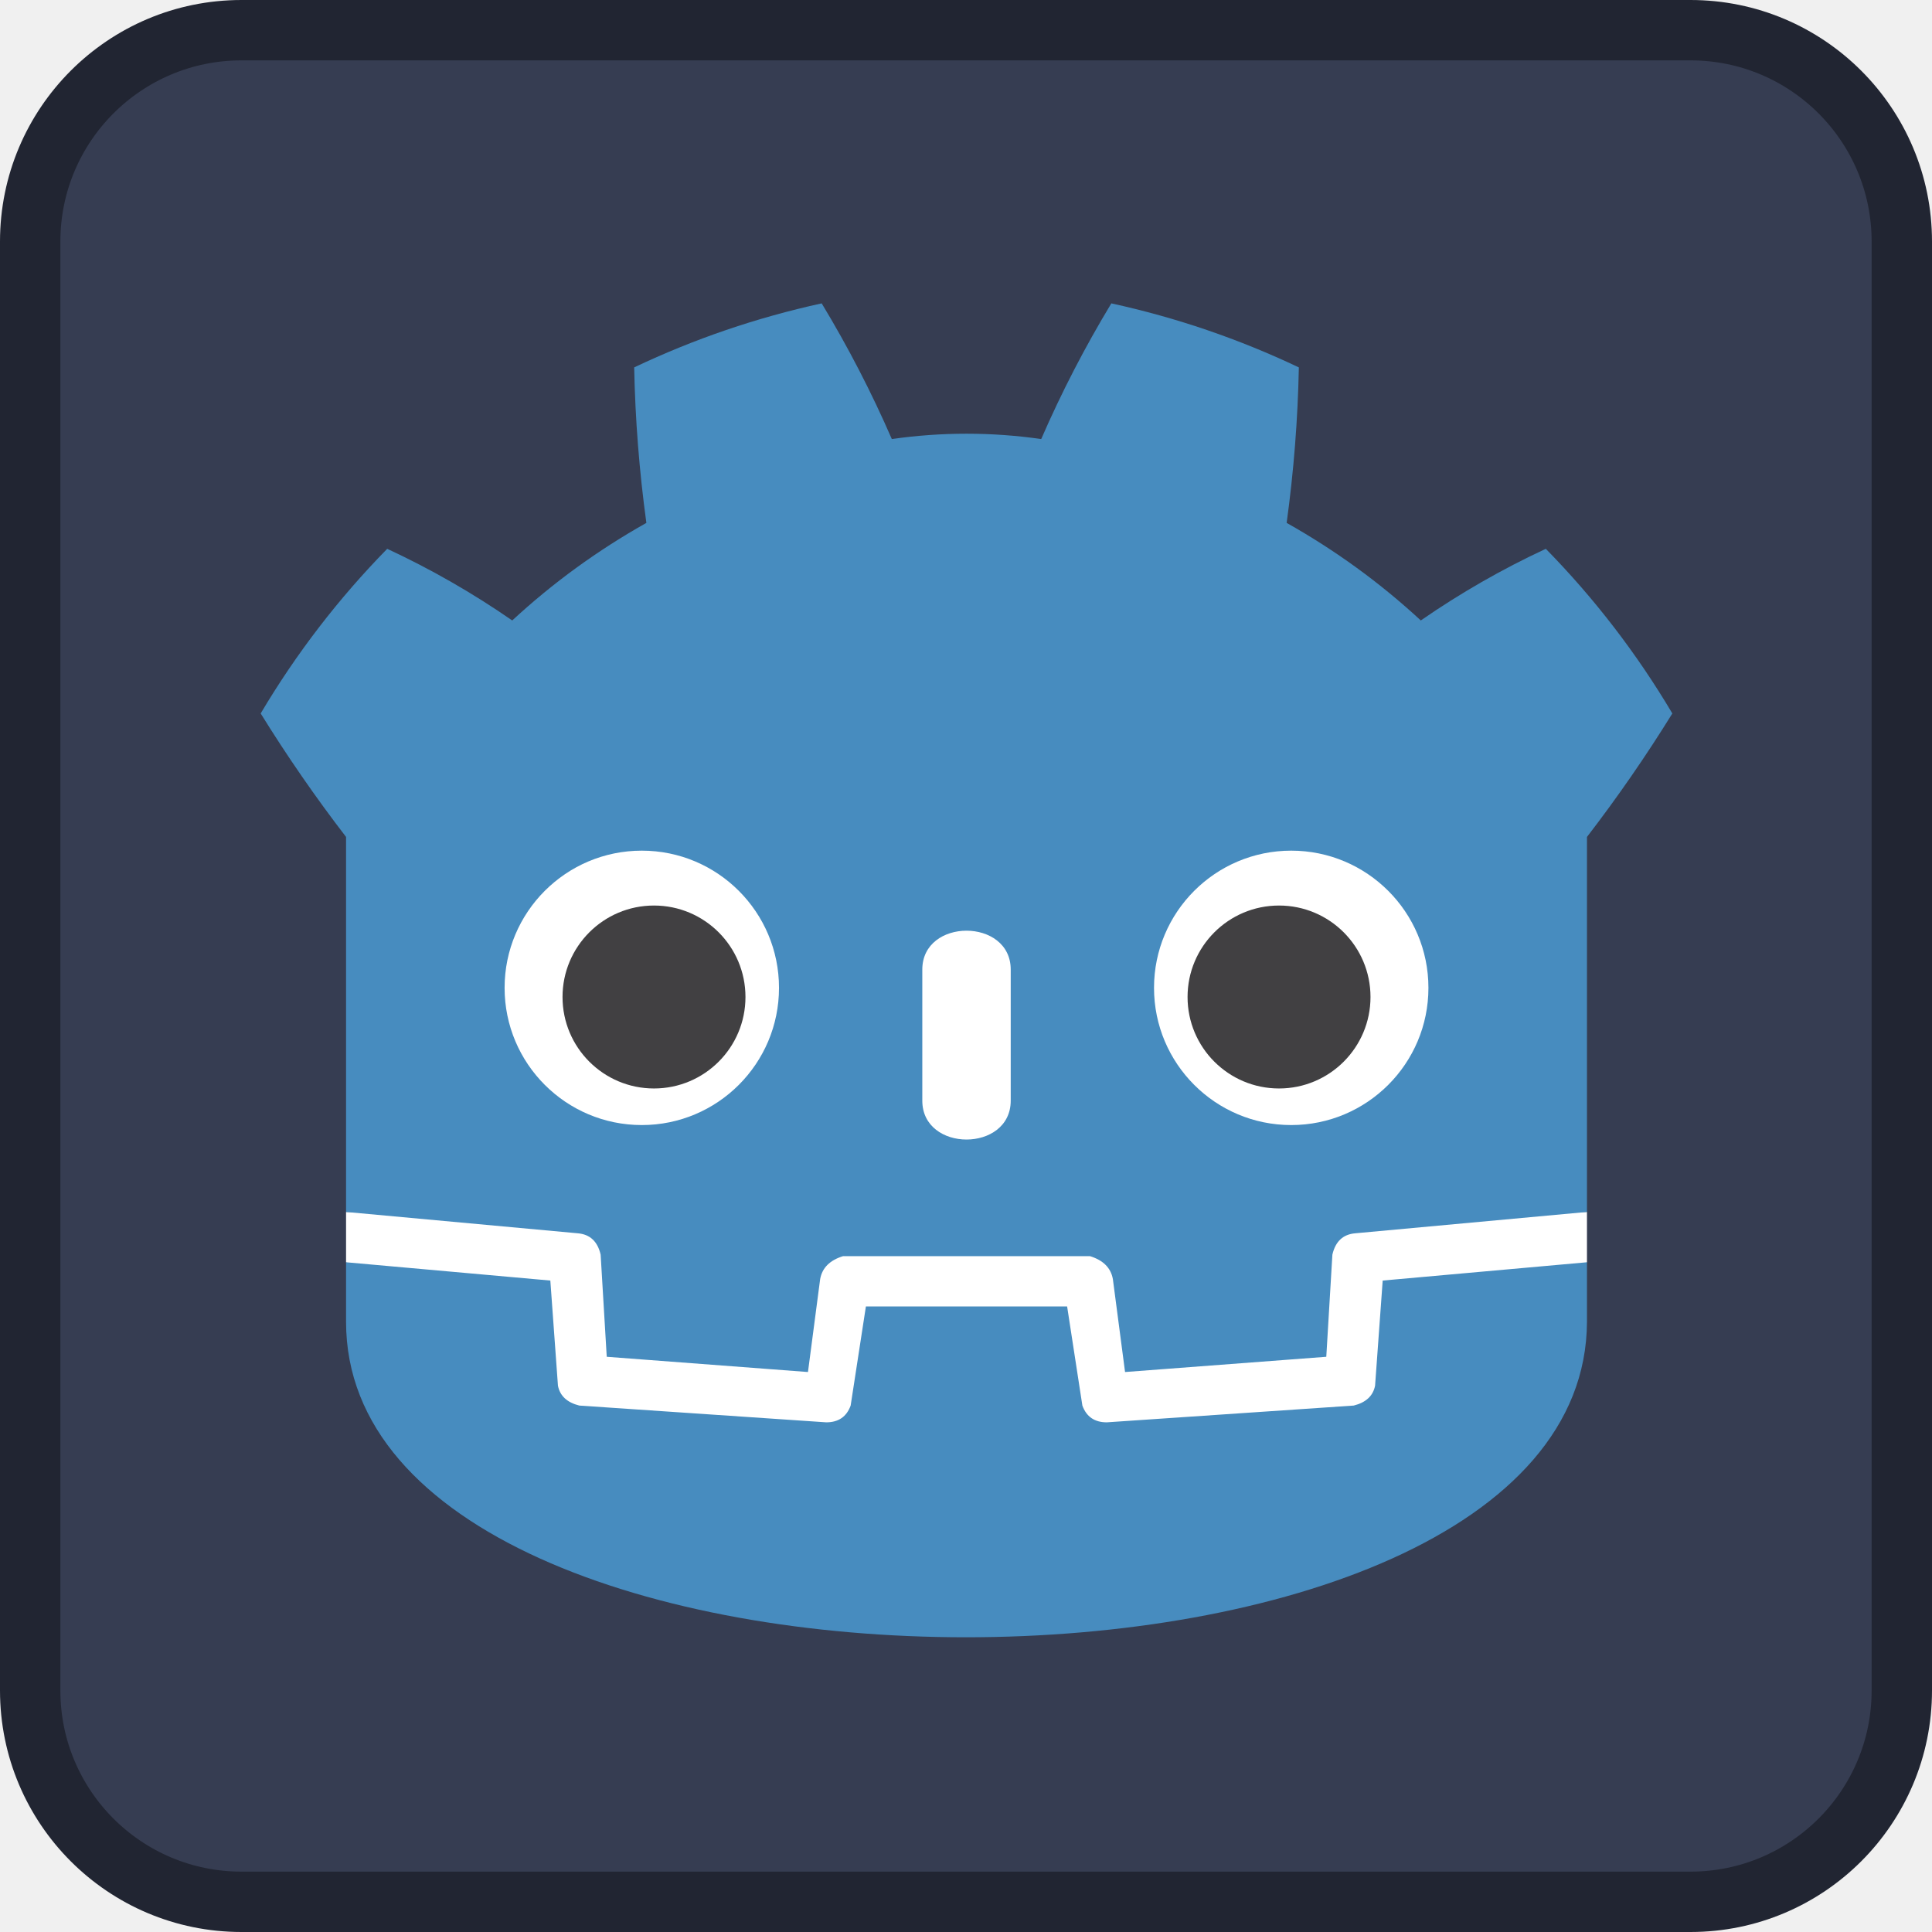
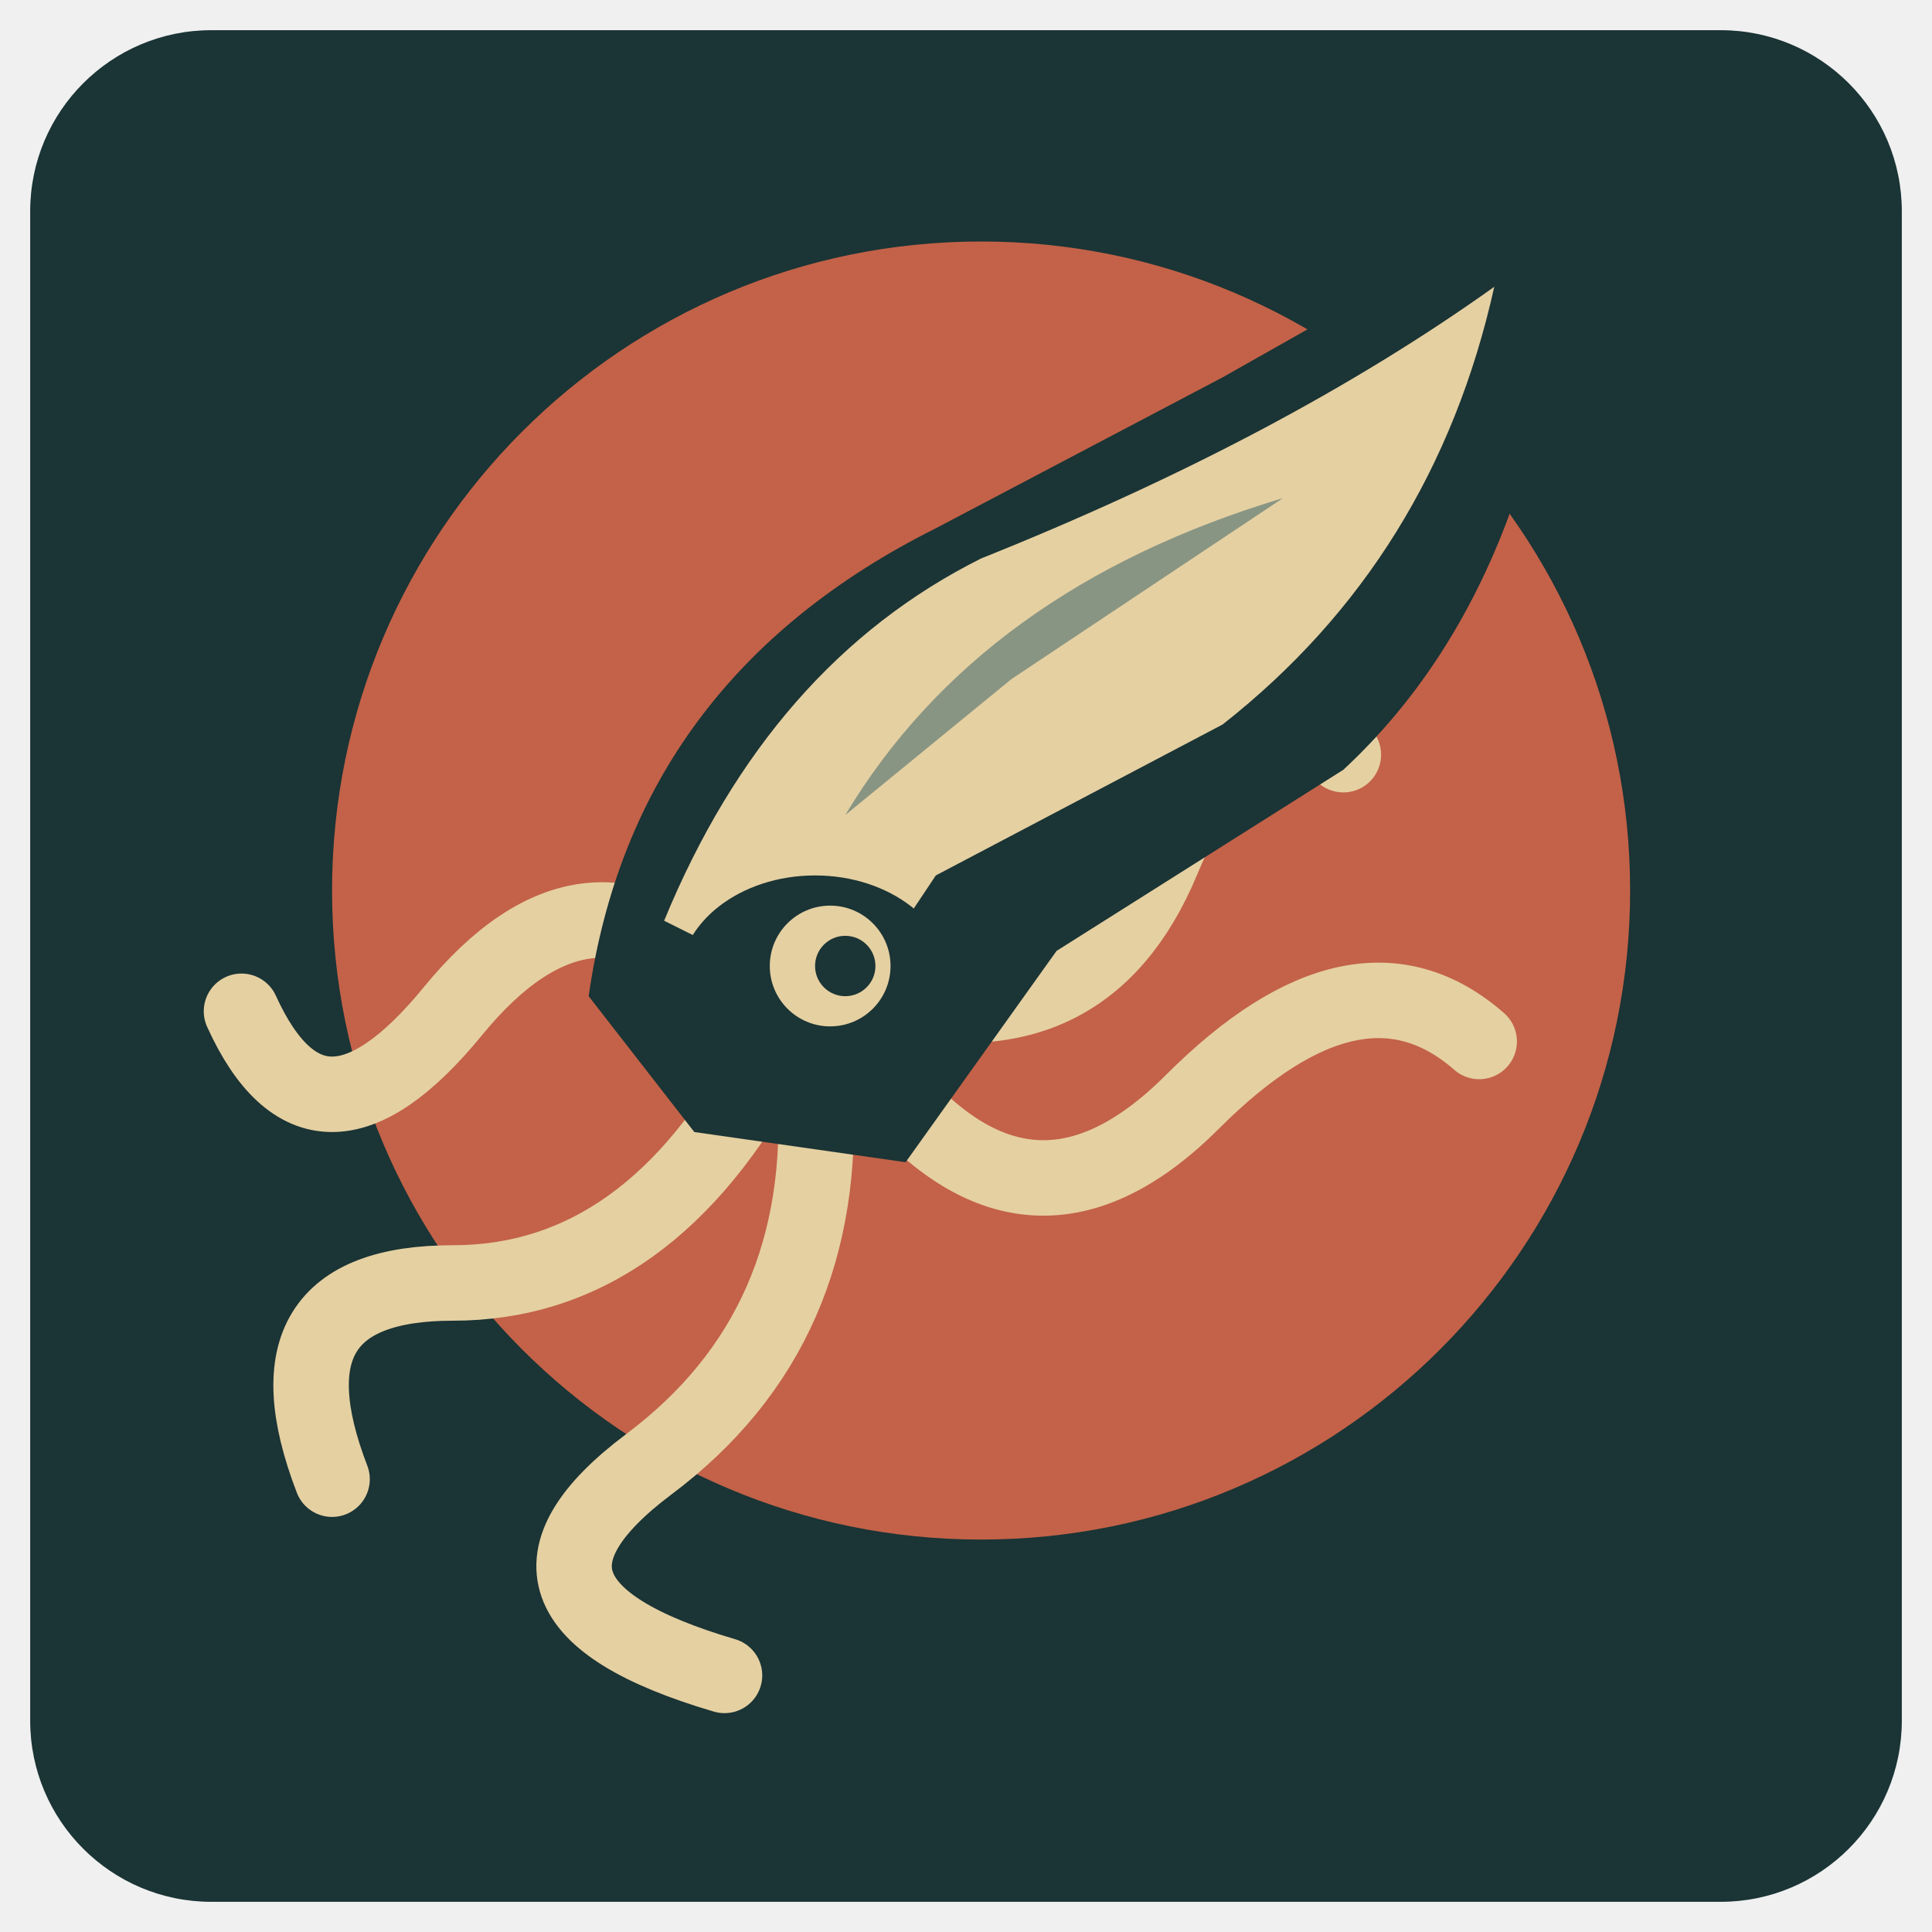
- <svg xmlns="http://www.w3.org/2000/svg" width="128" height="128">
-   <rect width="124" height="124" x="2" y="2" fill="#363d52" stroke="#212532" stroke-width="4" rx="14" />
-   <g fill="#fff" transform="translate(12.322 12.322)scale(.101)">
-     <path d="M105 673v33q407 354 814 0v-33z" />
-     <path fill="#478cbf" d="m105 673 152 14q12 1 15 14l4 67 132 10 8-61q2-11 15-15h162q13 4 15 15l8 61 132-10 4-67q3-13 15-14l152-14V427q30-39 56-81-35-59-83-108-43 20-82 47-40-37-88-64 7-51 8-102-59-28-123-42-26 43-46 89-49-7-98 0-20-46-46-89-64 14-123 42 1 51 8 102-48 27-88 64-39-27-82-47-48 49-83 108 26 42 56 81zm0 33v39c0 276 813 276 814 0v-39l-134 12-5 69q-2 10-14 13l-162 11q-12 0-16-11l-10-65H446l-10 65q-4 11-16 11l-162-11q-12-3-14-13l-5-69z" />
-     <path d="M483 600c0 34 58 34 58 0v-86c0-34-58-34-58 0z" />
-     <circle cx="725" cy="526" r="90" />
-     <circle cx="299" cy="526" r="90" />
+ <svg xmlns="http://www.w3.org/2000/svg" width="128" height="128" viewBox="0 0 128 128">
+   <rect x="2" y="2" width="124" height="124" rx="12" fill="#1b3435" />
+   <circle cx="65" cy="59" r="43" fill="#c36248" />
+   <g fill="none" stroke="#e5d0a2" stroke-width="5" stroke-linecap="round">
+     <path d="M48 65Q39 56 30 67T16 67M51 70Q43 85 30 85T22 98M54 72Q55 88 43 97T48 111M58 71Q68 84 79 73T98 69M59 66Q72 69 77 57T89 50" />
  </g>
-   <g fill="#414042" transform="translate(12.322 12.322)scale(.101)">
-     <circle cx="307" cy="532" r="60" />
-     <circle cx="717" cy="532" r="60" />
-   </g>
+   <path fill="#1b3435" d="M39 66Q42 45 62 35L81 25 104 12Q103 38 89 51L70 63 60 77 46 75Z" />
+   <path fill="#e5d0a2" d="M44 61Q51 44 65 37Q85 29 99 19Q95 37 81 48L62 58 56 67Z" />
+   <path fill="#899583" d="M56 54Q65 39 85 33L67 45Z" />
+   <ellipse cx="54" cy="65" rx="9" ry="7" fill="#1b3435" />
+   <circle cx="55" cy="64" r="4" fill="#e5d0a2" />
+   <circle cx="56" cy="64" r="2" fill="#1b3435" />
</svg>
